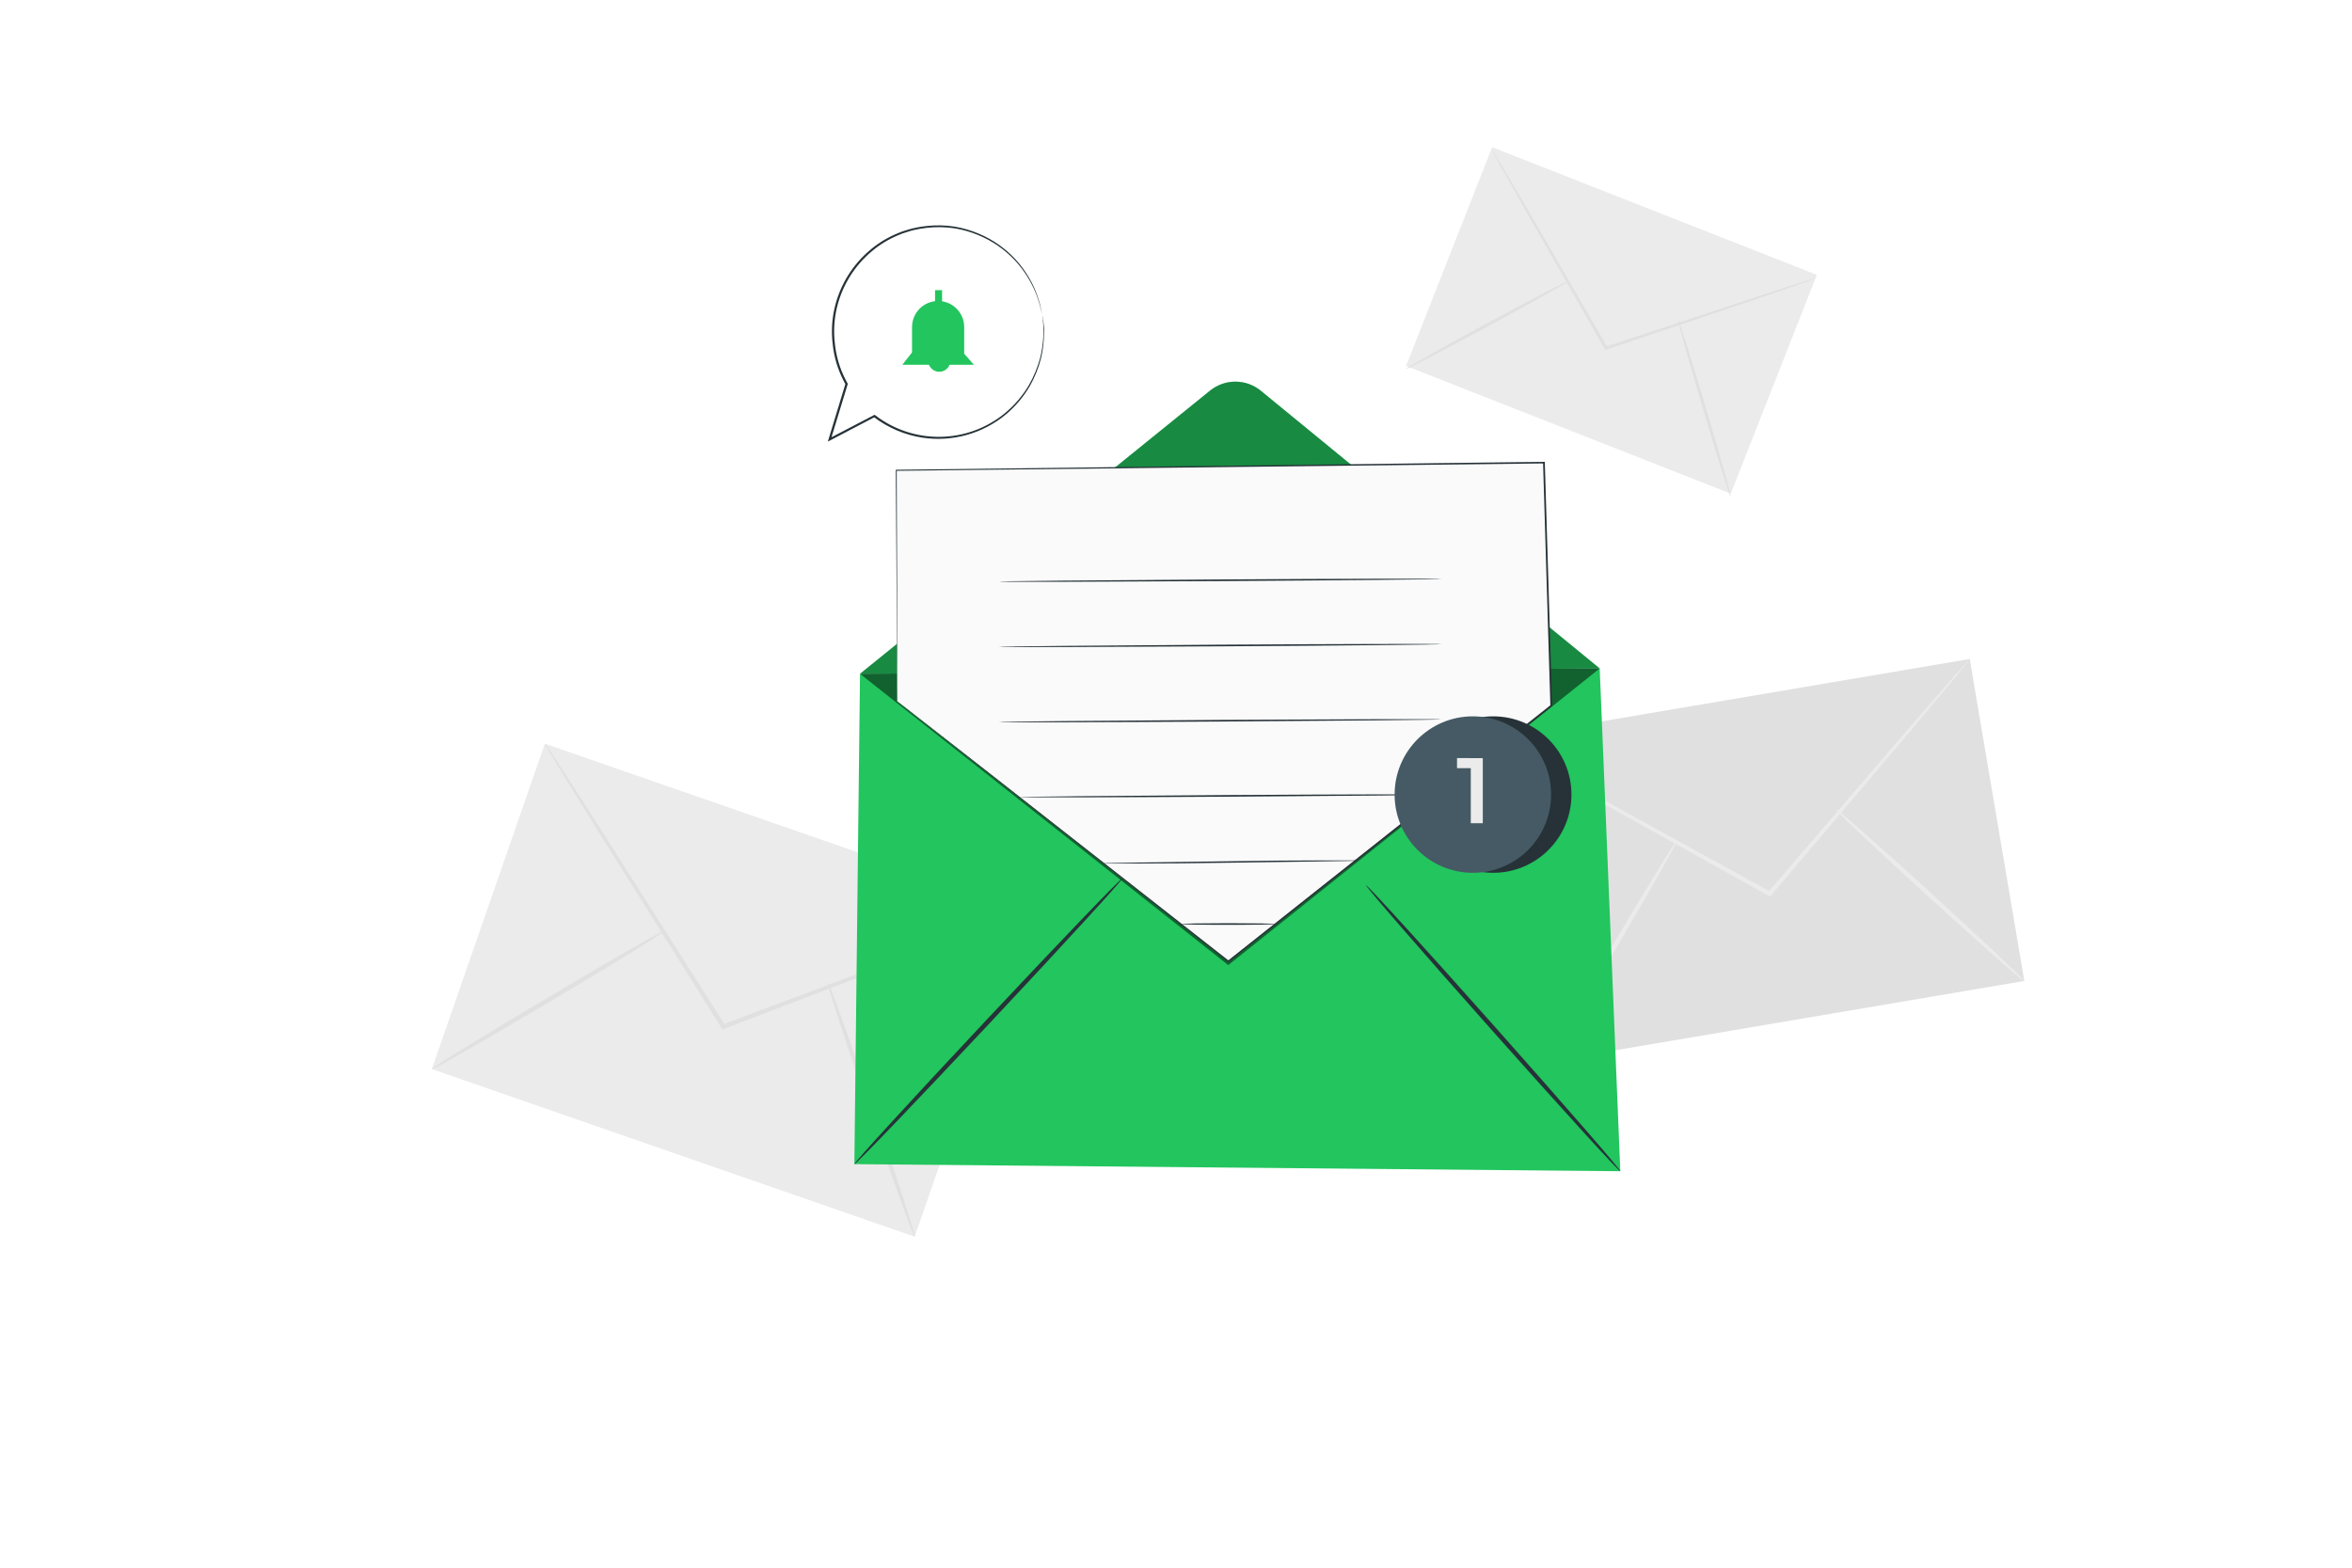
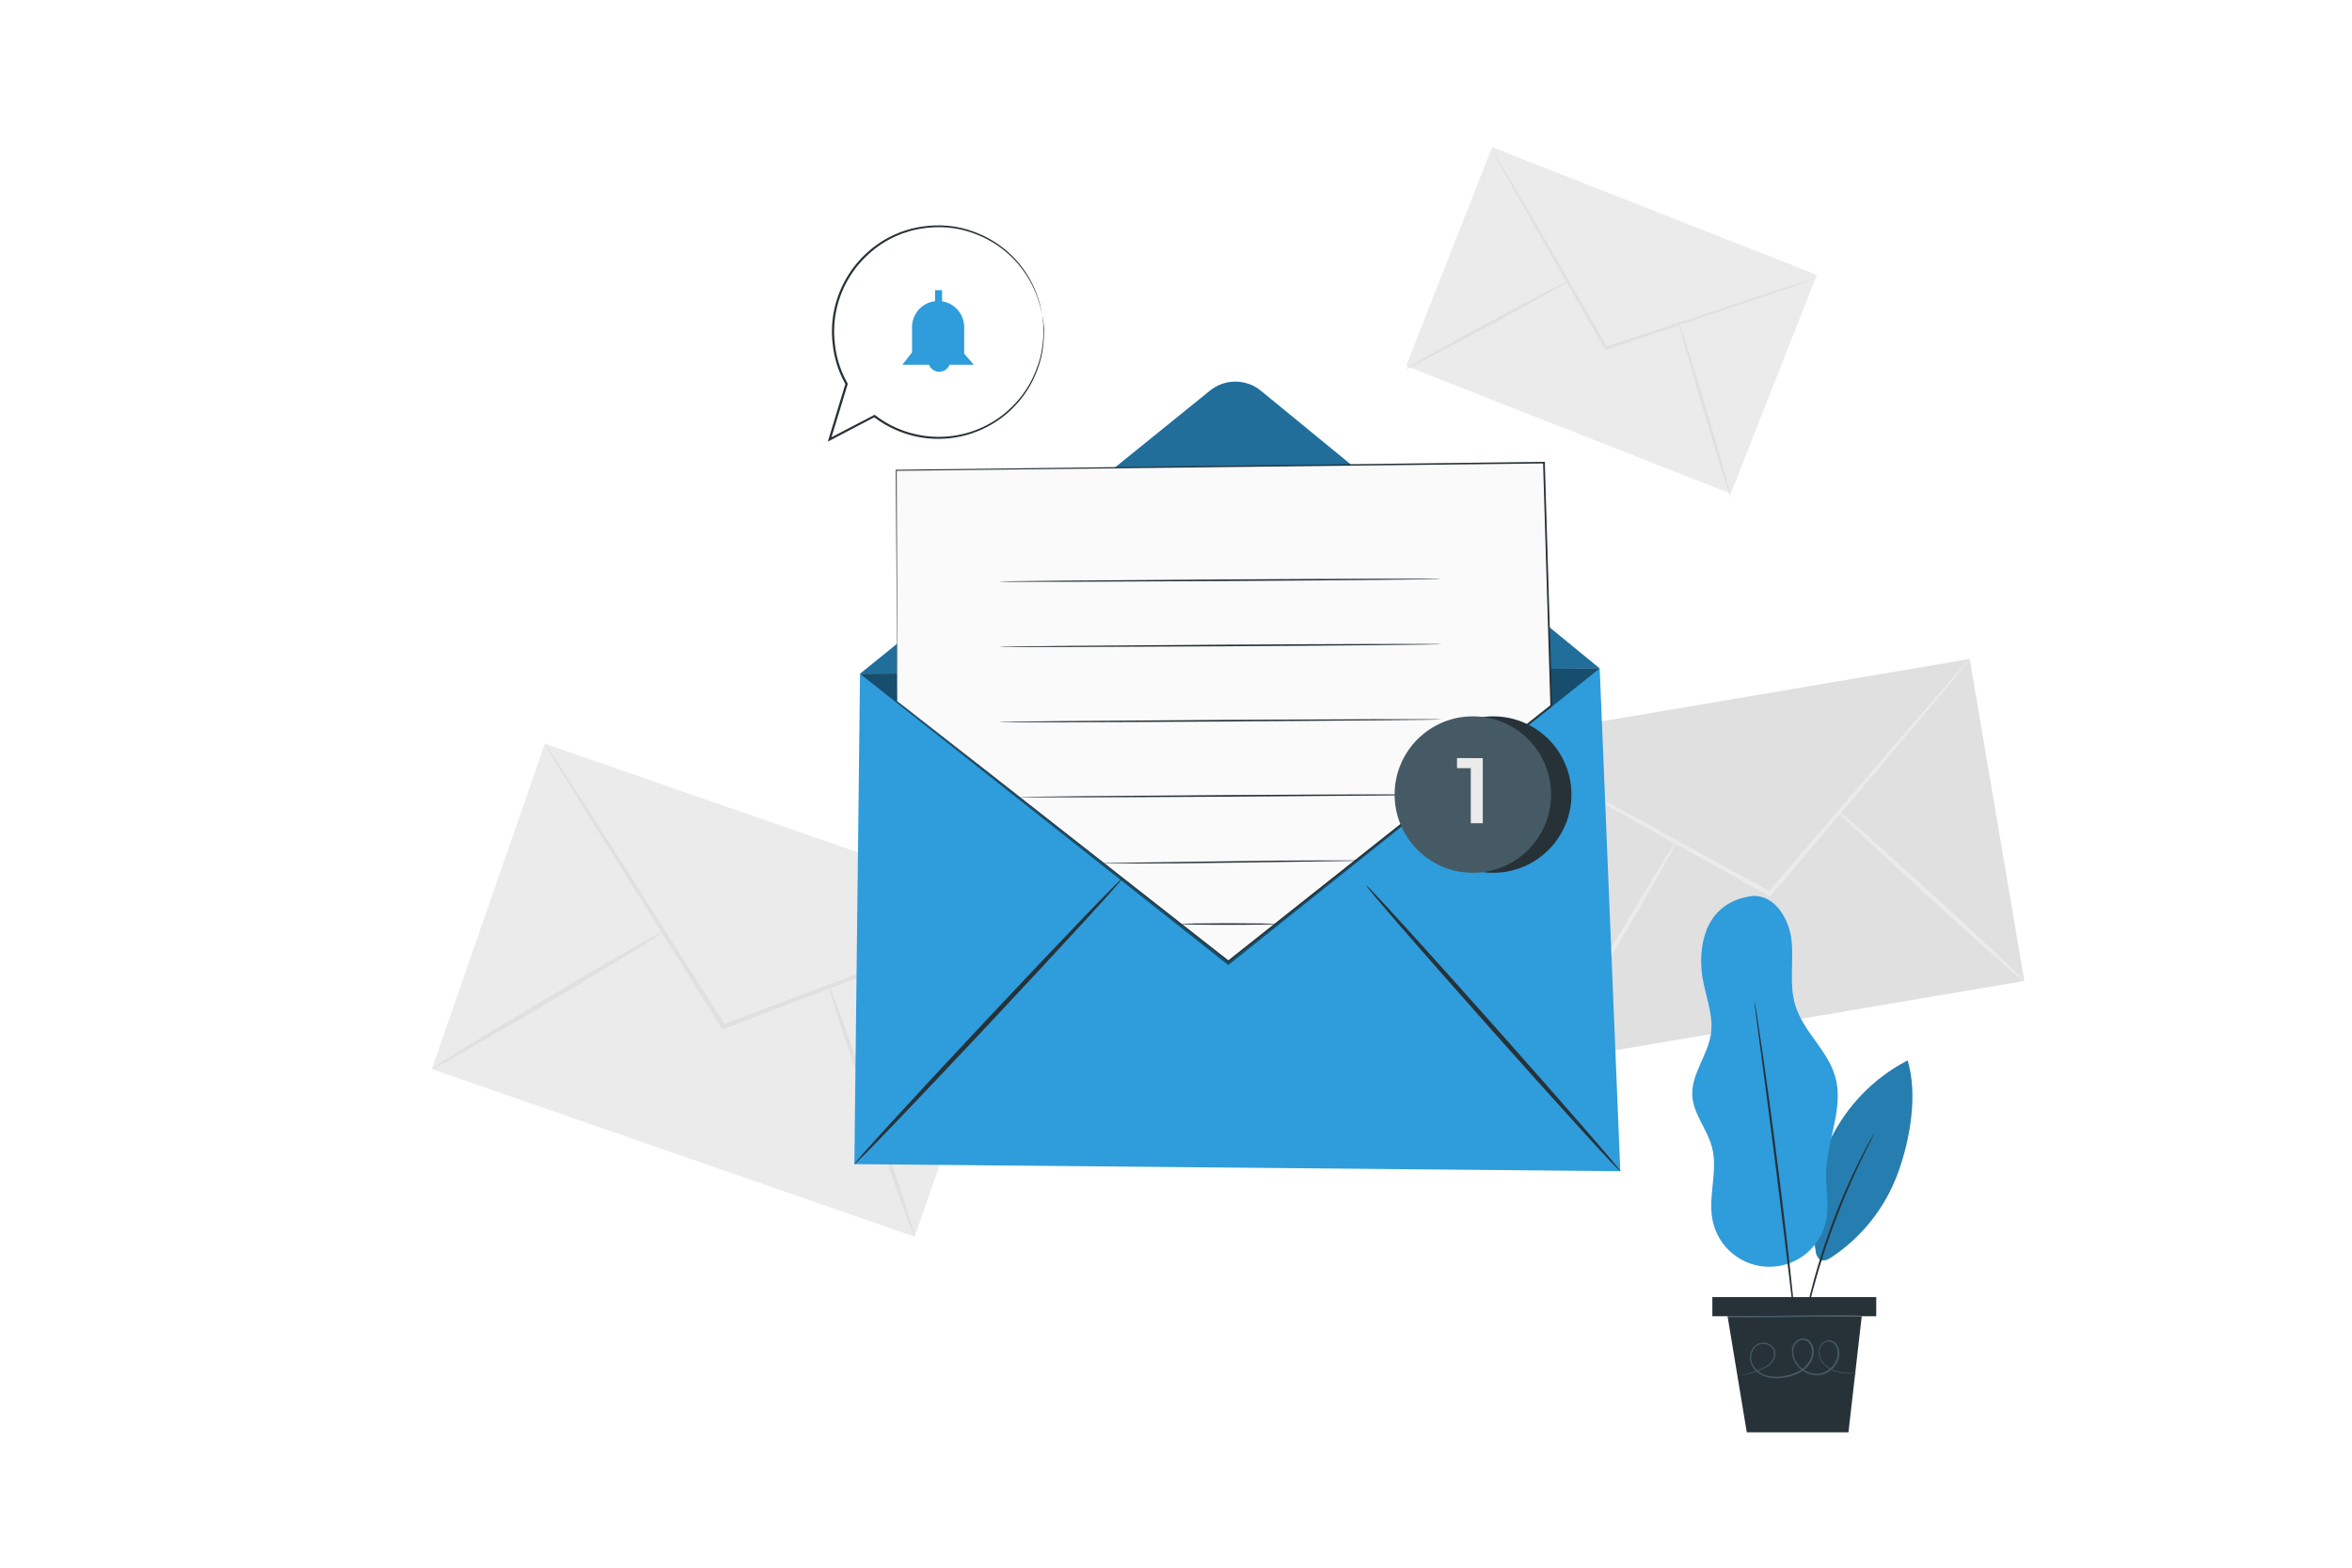
<svg xmlns="http://www.w3.org/2000/svg" viewBox="0 0 750 500">
-   <g id="freepik--background-complete--inject-84">
+   <g id="freepik--background-complete--inject-13">
    <rect x="177.77" y="234.3" width="109.86" height="162.99" transform="translate(-141.95 432.04) rotate(-70.85)" style="fill:#ebebeb" />
    <path d="M327.7,290.63a11.2,11.2,0,0,1-1.91.89l-5.59,2.26-20.68,8.09-68.58,26.25-.57.21-.32-.51-.79-1.24-39.52-63.06-11.84-19.2-3.15-5.26a11.81,11.81,0,0,1-1-1.89A10.89,10.89,0,0,1,175,238.9l3.39,5.11L190.62,263l39.9,62.83c.26.43.53.85.78,1.24l-.89-.3,68.74-25.83L320,293.25l5.69-2A10.76,10.76,0,0,1,327.7,290.63Z" style="fill:#e0e0e0" />
    <path d="M137.7,341c-.21-.35,16.31-10.55,36.89-22.79s37.44-21.87,37.65-21.52-16.31,10.55-36.9,22.79S137.91,341.3,137.7,341Z" style="fill:#e0e0e0" />
    <path d="M263.87,313.11c.38-.13,6.92,18,14.6,40.41s13.59,40.76,13.2,40.89-6.92-18-14.6-40.41S263.48,313.24,263.87,313.11Z" style="fill:#e0e0e0" />
    <rect x="483.35" y="222.39" width="154.53" height="104.16" transform="translate(-37.97 97.51) rotate(-9.62)" style="fill:#e0e0e0" />
    <path d="M628.09,210.22a10.69,10.69,0,0,1-1.18,1.61l-3.61,4.43-13.5,16.16c-11.59,13.67-27.45,32.38-45,53.1l-.37.44-.5-.28-1.22-.67-61.62-34.38-18.59-10.56-5-2.93a9.87,9.87,0,0,1-1.7-1.11,11.85,11.85,0,0,1,1.84.86l5.15,2.71,18.81,10.16,61.82,34,1.22.67-.87.16,45.34-52.83,13.83-15.87c1.59-1.77,2.85-3.19,3.81-4.27A12.18,12.18,0,0,1,628.09,210.22Z" style="fill:#ebebeb" />
    <path d="M493.14,338.73c-.33-.2,8.74-16.22,20.26-35.78s21.14-35.26,21.47-35.06-8.74,16.21-20.26,35.78S493.47,338.92,493.14,338.73Z" style="fill:#ebebeb" />
    <path d="M585.3,258c.26-.28,14,11.77,30.57,26.93s29.89,27.68,29.62,28S631.55,301.14,614.92,286,585,258.31,585.3,258Z" style="fill:#ebebeb" />
    <rect x="476.33" y="46.53" width="74.99" height="111.26" transform="translate(230.72 542.97) rotate(-68.53)" style="fill:#ebebeb" />
    <path d="M579.32,88.59a6.19,6.19,0,0,1-1.33.55l-3.87,1.4-14.33,4.95-47.51,16-.39.13-.2-.36-.5-.86L486,66.29c-3.15-5.59-5.71-10.15-7.54-13.42l-2-3.67a7.84,7.84,0,0,1-.64-1.32,7.94,7.94,0,0,1,.82,1.21c.54.91,1.26,2.1,2.17,3.58l7.82,13.27c6.56,11.33,15.55,26.83,25.47,44l.5.87-.59-.23,47.59-15.72L574,90.17,577.93,89A9.11,9.11,0,0,1,579.32,88.59Z" style="fill:#e0e0e0" />
    <path d="M448.34,117.67c-.14-.24,11.41-6.75,25.79-14.53S500.27,89.26,500.4,89.5,489,96.25,474.61,104,448.47,117.92,448.34,117.67Z" style="fill:#e0e0e0" />
    <path d="M535.16,102.16c.27-.08,4.23,12.45,8.84,28s8.15,28.18,7.88,28.26-4.23-12.44-8.84-28S534.89,102.24,535.16,102.16Z" style="fill:#e0e0e0" />
  </g>
-   <g id="freepik--Message--inject-84">
-     <polygon points="274.24 214.9 510.11 213.19 516.68 373.55 272.44 371.29 274.24 214.9" style="fill:#22C55E" />
-     <path d="M274.23,214.9l111.64-90.33a12.82,12.82,0,0,1,16.19.06l108.05,88.56" style="fill:#22C55E" />
+   <g id="freepik--Message--inject-13">
+     <polygon points="274.24 214.9 510.11 213.19 516.68 373.55 272.44 371.29 274.24 214.9" style="fill:#2F9CDB" />
+     <path d="M274.23,214.9l111.64-90.33a12.82,12.82,0,0,1,16.19.06l108.05,88.56" style="fill:#2F9CDB" />
    <g style="opacity:0.3">
      <path d="M274.23,214.9l111.64-90.33a12.82,12.82,0,0,1,16.19.06l108.05,88.56" />
    </g>
    <path d="M272.44,371.29c-.29-.28,18.59-20.9,42.18-46.05s42.94-45.32,43.24-45.05-18.59,20.89-42.18,46.05S272.74,371.56,272.44,371.29Z" style="fill:#263238" />
    <path d="M516.68,373.55c-.3.27-18.69-19.93-41.07-45.11s-40.28-45.82-40-46.09,18.69,19.93,41.07,45.12S517,373.28,516.68,373.55Z" style="fill:#263238" />
    <g style="opacity:0.5">
      <polyline points="510.11 213.19 391.66 307.81 274.24 214.9" />
    </g>
    <polygon points="286.11 223.66 285.75 150 492.28 147.55 494.61 225.06 391.65 306.57 286.11 223.66" style="fill:#fafafa" />
    <path d="M286.11,223.66s.67.5,1.94,1.49l5.6,4.36L315,246.18l76.81,60.22h-.26l102.93-81.54-.1.21c-.44-14.78-.91-30.3-1.39-46.08-.31-10.63-.63-21.13-.94-31.43l.26.25-206.53,2.35.16-.16c.08,23.17.15,41.58.19,54.2,0,6.31,0,11.17,0,14.46v3.73c0,.84,0,1.27,0,1.27s0-.42,0-1.25,0-2.08,0-3.71c0-3.29-.07-8.14-.12-14.44-.08-12.64-.2-31.06-.35-54.26v-.17h.16l206.54-2.53h.25v.26c.31,10.29.62,20.79.94,31.42.48,15.79.94,31.3,1.39,46.09v.13l-.1.08-103,81.47-.13.1-.13-.1-76.76-60.42-21.22-16.75L288,225.18C286.74,224.18,286.11,223.66,286.11,223.66Z" style="fill:#263238" />
    <path d="M459.64,184.65c0,.14-31.59.45-70.54.68s-70.55.32-70.55.17,31.58-.45,70.55-.69S459.64,184.5,459.64,184.65Z" style="fill:#263238" />
    <path d="M459.64,205.45c0,.15-31.59.46-70.54.69s-70.55.31-70.55.17,31.58-.45,70.55-.69S459.64,205.31,459.64,205.45Z" style="fill:#263238" />
    <path d="M459.64,229.44c0,.14-31.59.45-70.54.69s-70.55.31-70.55.16,31.58-.45,70.55-.68S459.64,229.29,459.64,229.44Z" style="fill:#263238" />
    <path d="M459.64,253.42c0,.15-30.13.44-67.3.67s-67.3.29-67.31.15,30.13-.44,67.31-.67S459.64,253.28,459.64,253.42Z" style="fill:#263238" />
    <path d="M433.22,274.47a4.35,4.35,0,0,1-.82.06l-2.38.07-8.72.14-28.79.41c-11.24.19-21.43.25-28.8.26l-8.72,0-2.38,0a5.2,5.2,0,0,1-.82-.05,4.35,4.35,0,0,1,.82-.06l2.38-.06,8.72-.15,28.79-.41c11.24-.19,21.43-.25,28.79-.26l8.73,0,2.38,0A6.47,6.47,0,0,1,433.22,274.47Z" style="fill:#263238" />
    <path d="M406.63,294.71c0,.14-6.73.26-15,.26s-15-.12-15-.26,6.74-.26,15-.26S406.63,294.56,406.63,294.71Z" style="fill:#263238" />
    <circle cx="476.15" cy="253.42" r="24.95" style="fill:#263238" />
    <circle cx="469.66" cy="253.42" r="24.95" style="fill:#455a64" />
    <path d="M472.83,241.81v20.74H469V245h-4.39v-3.23Z" style="fill:#ebebeb" />
  </g>
-   <g id="freepik--speech-bubble--inject-84">
-     <path d="M287.73,116.35h22.82l-3.09-3.54v-8.49A8.32,8.32,0,0,0,299.14,96h0a8.31,8.31,0,0,0-8.31,8.32v8.07Z" style="fill:#22C55E" />
-     <path d="M296,115.23a3.52,3.52,0,1,0,6.89-1.18" style="fill:#22C55E" />
-     <rect x="298.17" y="92.54" width="2.24" height="4.76" style="fill:#22C55E" />
+   <g id="freepik--speech-bubble--inject-13">
+     <path d="M287.73,116.35h22.82l-3.09-3.54v-8.49A8.32,8.32,0,0,0,299.14,96h0a8.31,8.31,0,0,0-8.31,8.32v8.07Z" style="fill:#2F9CDB" />
+     <path d="M296,115.23a3.52,3.52,0,1,0,6.89-1.18" style="fill:#2F9CDB" />
+     <rect x="298.17" y="92.54" width="2.24" height="4.76" style="fill:#2F9CDB" />
    <path d="M332.41,100.74a4.27,4.27,0,0,1-.16-.6c-.1-.43-.23-1-.4-1.76a22.63,22.63,0,0,0-.81-2.82c-.2-.54-.34-1.15-.61-1.76l-.85-1.94a34.72,34.72,0,0,0-6.05-8.94A33.57,33.57,0,0,0,312,75a33.2,33.2,0,0,0-7.74-2.2,33.78,33.78,0,0,0-8.66-.14,34.2,34.2,0,0,0-4.5.78c-.75.16-1.48.45-2.24.68a15.27,15.27,0,0,0-2.23.81A31.69,31.69,0,0,0,278.18,80a33.63,33.63,0,0,0-11.3,18.07,33.08,33.08,0,0,0-.65,11.6,32.06,32.06,0,0,0,3.43,11.48l.58,1.09.07.14,0,.15c-1.85,6-3.65,12-5.41,17.73l-.47-.43,14.29-7.45.17-.09.16.12a33.25,33.25,0,0,0,41.51-.72,34.6,34.6,0,0,0,7.51-8.8,37.33,37.33,0,0,0,3.65-8.86,38,38,0,0,0,1-7.17c0-1,0-1.86,0-2.63s-.12-1.38-.16-1.91-.08-.88-.1-1.17a1.71,1.71,0,0,1,0-.4,2.13,2.13,0,0,1,.07.39q0,.44.15,1.17c.06.53.13,1.16.22,1.92s0,1.65,0,2.64a36.25,36.25,0,0,1-.9,7.24,36.84,36.84,0,0,1-3.6,9,34.83,34.83,0,0,1-7.56,9A33.82,33.82,0,0,1,294,139.57,34.26,34.26,0,0,1,278.63,133l.34,0-14.27,7.47-.72.38.24-.81,5.4-17.73,0,.29-.59-1.11a32.83,32.83,0,0,1-3.5-11.73,33.2,33.2,0,0,1,.68-11.87,34.25,34.25,0,0,1,11.55-18.41,32.54,32.54,0,0,1,8.63-5.13,15.38,15.38,0,0,1,2.27-.82c.77-.22,1.51-.51,2.28-.67a32.12,32.12,0,0,1,4.57-.78,33.92,33.92,0,0,1,8.8.18,34.47,34.47,0,0,1,7.84,2.28,33.78,33.78,0,0,1,11.62,8.12,34.4,34.4,0,0,1,6,9.1c.29.7.57,1.35.82,2s.4,1.24.59,1.79a18.77,18.77,0,0,1,.75,2.85c.14.75.26,1.34.34,1.78A4.38,4.38,0,0,1,332.41,100.74Z" style="fill:#263238" />
  </g>
+   <g id="freepik--Plant--inject-13">
+     <path d="M608.31,338.21c3.27,11.05.79,25.26-3.17,36.08A54.7,54.7,0,0,1,584,401c-1.08.71-2.47,1.4-3.61.79A3.68,3.68,0,0,1,579,399a56.32,56.32,0,0,1,29.35-60.82" style="fill:#2F9CDB" />
+     <g style="opacity:0.2">
+       <path d="M608.31,338.21c3.27,11.05.79,25.26-3.17,36.08A54.7,54.7,0,0,1,584,401c-1.08.71-2.47,1.4-3.61.79A3.68,3.68,0,0,1,579,399a56.32,56.32,0,0,1,29.35-60.82" />
+     </g>
+     <path d="M559.19,285.76c6.88-.19,11.42,7.46,12.11,14.32s-.83,14,1.18,20.56C575,329,582.86,335,585.22,343.43c2.8,9.93-2.65,20.24-2.91,30.55-.13,5,1,10.09.05,15a18.47,18.47,0,0,1-36.23.36c-1.61-7.72,1.8-15.93-.24-23.56-1.51-5.63-5.89-10.42-6.25-16.24-.42-6.93,4.94-12.92,5.94-19.79s-2.48-13.58-3-20.51c-.93-12.42,4.21-22.17,16.6-23.5" style="fill:#2F9CDB" />
+     <path d="M574.27,427.21a3.46,3.46,0,0,0,.21-.69c.12-.52.27-1.19.45-2,.37-1.73,1-4.24,1.7-7.33a238.58,238.58,0,0,1,16.63-46.69c1.37-2.87,2.51-5.17,3.32-6.76l.91-1.83a3.37,3.37,0,0,0,.28-.66,3,3,0,0,0-.39.59l-1,1.78c-.88,1.55-2.09,3.83-3.51,6.68a208.77,208.77,0,0,0-16.67,46.78c-.69,3.11-1.2,5.64-1.5,7.4-.13.81-.24,1.48-.33,2A3.42,3.42,0,0,0,574.27,427.21Z" style="fill:#263238" />
+     <path d="M559.47,319.64a7,7,0,0,0,.1,1.1c.09.77.22,1.82.38,3.14l1.53,11.55c1.29,9.75,3.07,23.21,4.94,38.1s3.48,28.38,4.63,38.15c.58,4.83,1.05,8.77,1.39,11.56.17,1.32.3,2.37.4,3.14a8.06,8.06,0,0,0,.18,1.09,6.5,6.5,0,0,0,0-1.1c-.07-.78-.16-1.83-.28-3.16-.29-2.8-.69-6.74-1.18-11.59-1-9.78-2.57-23.28-4.44-38.17s-3.72-28.35-5.14-38.09c-.72-4.81-1.31-8.73-1.72-11.51-.22-1.32-.39-2.36-.51-3.13A5.92,5.92,0,0,0,559.47,319.64Z" style="fill:#263238" />
+     <rect x="546.03" y="413.7" width="52.26" height="6.1" style="fill:#263238" />
+     <polygon points="550.88 419.8 557.01 456.82 589.43 456.82 593.67 419.8 550.88 419.8" style="fill:#263238" />
+     <path d="M593.84,419.55c0,.15-9.65.38-21.56.53s-21.56.15-21.56,0,9.65-.38,21.56-.53S593.84,419.41,593.84,419.55Z" style="fill:#455a64" />
+     <path d="M592.06,438.08l-.29,0-.87,0a22.32,22.32,0,0,1-3.34-.13,10.2,10.2,0,0,1-4.94-1.86,6.93,6.93,0,0,1-2.15-2.54,5,5,0,0,1-.31-3.72,3.38,3.38,0,0,1,3.26-2.36,3,3,0,0,1,2,1,4.78,4.78,0,0,1,1,2.1c.63,3.16-1.59,6.68-5,7.78s-7.57-.8-9.27-4.25a7.08,7.08,0,0,1-.76-2.8,4.67,4.67,0,0,1,.76-2.88,3.64,3.64,0,0,1,2.6-1.56,3.12,3.12,0,0,1,2.75,1.36,4.85,4.85,0,0,1,.89,2.93,6.48,6.48,0,0,1-.75,2.9,9,9,0,0,1-4.16,3.94,16.92,16.92,0,0,1-5.33,1.51,11.67,11.67,0,0,1-5.3-.46,7.63,7.63,0,0,1-4-3.12,5.47,5.47,0,0,1-.52-4.72,4.28,4.28,0,0,1,3.29-2.93,4.19,4.19,0,0,1,3.82,1.42,3.62,3.62,0,0,1,.34,3.68,5.63,5.63,0,0,1-2.2,2.5,12.54,12.54,0,0,1-2.59,1.26c-.83.32-1.6.57-2.3.77a27.64,27.64,0,0,1-3.25.74l-.86.13-.29,0s.09,0,.28-.08l.85-.17c.74-.16,1.84-.41,3.22-.84.68-.21,1.44-.48,2.26-.8a12.41,12.41,0,0,0,2.52-1.27,5.42,5.42,0,0,0,2-2.39,3.24,3.24,0,0,0-.32-3.32,3.81,3.81,0,0,0-3.47-1.26,3.89,3.89,0,0,0-2.94,2.68,5,5,0,0,0,.5,4.34,7.22,7.22,0,0,0,3.75,2.91,11.36,11.36,0,0,0,5.08.42,16.7,16.7,0,0,0,5.16-1.47,8.55,8.55,0,0,0,3.93-3.73,5.09,5.09,0,0,0-.1-5.28,2.57,2.57,0,0,0-2.29-1.15,3.12,3.12,0,0,0-2.21,1.34,4.1,4.1,0,0,0-.67,2.56,6.74,6.74,0,0,0,.69,2.6c1.59,3.23,5.5,5.09,8.67,4s5.27-4.33,4.69-7.23a4.08,4.08,0,0,0-.9-1.91,2.51,2.51,0,0,0-1.72-.89,3,3,0,0,0-2.89,2.07,4.63,4.63,0,0,0,.26,3.46,6.65,6.65,0,0,0,2,2.45,10.2,10.2,0,0,0,4.79,1.89,26.41,26.41,0,0,0,3.31.22h.87Z" style="fill:#455a64" />
+   </g>
</svg>
